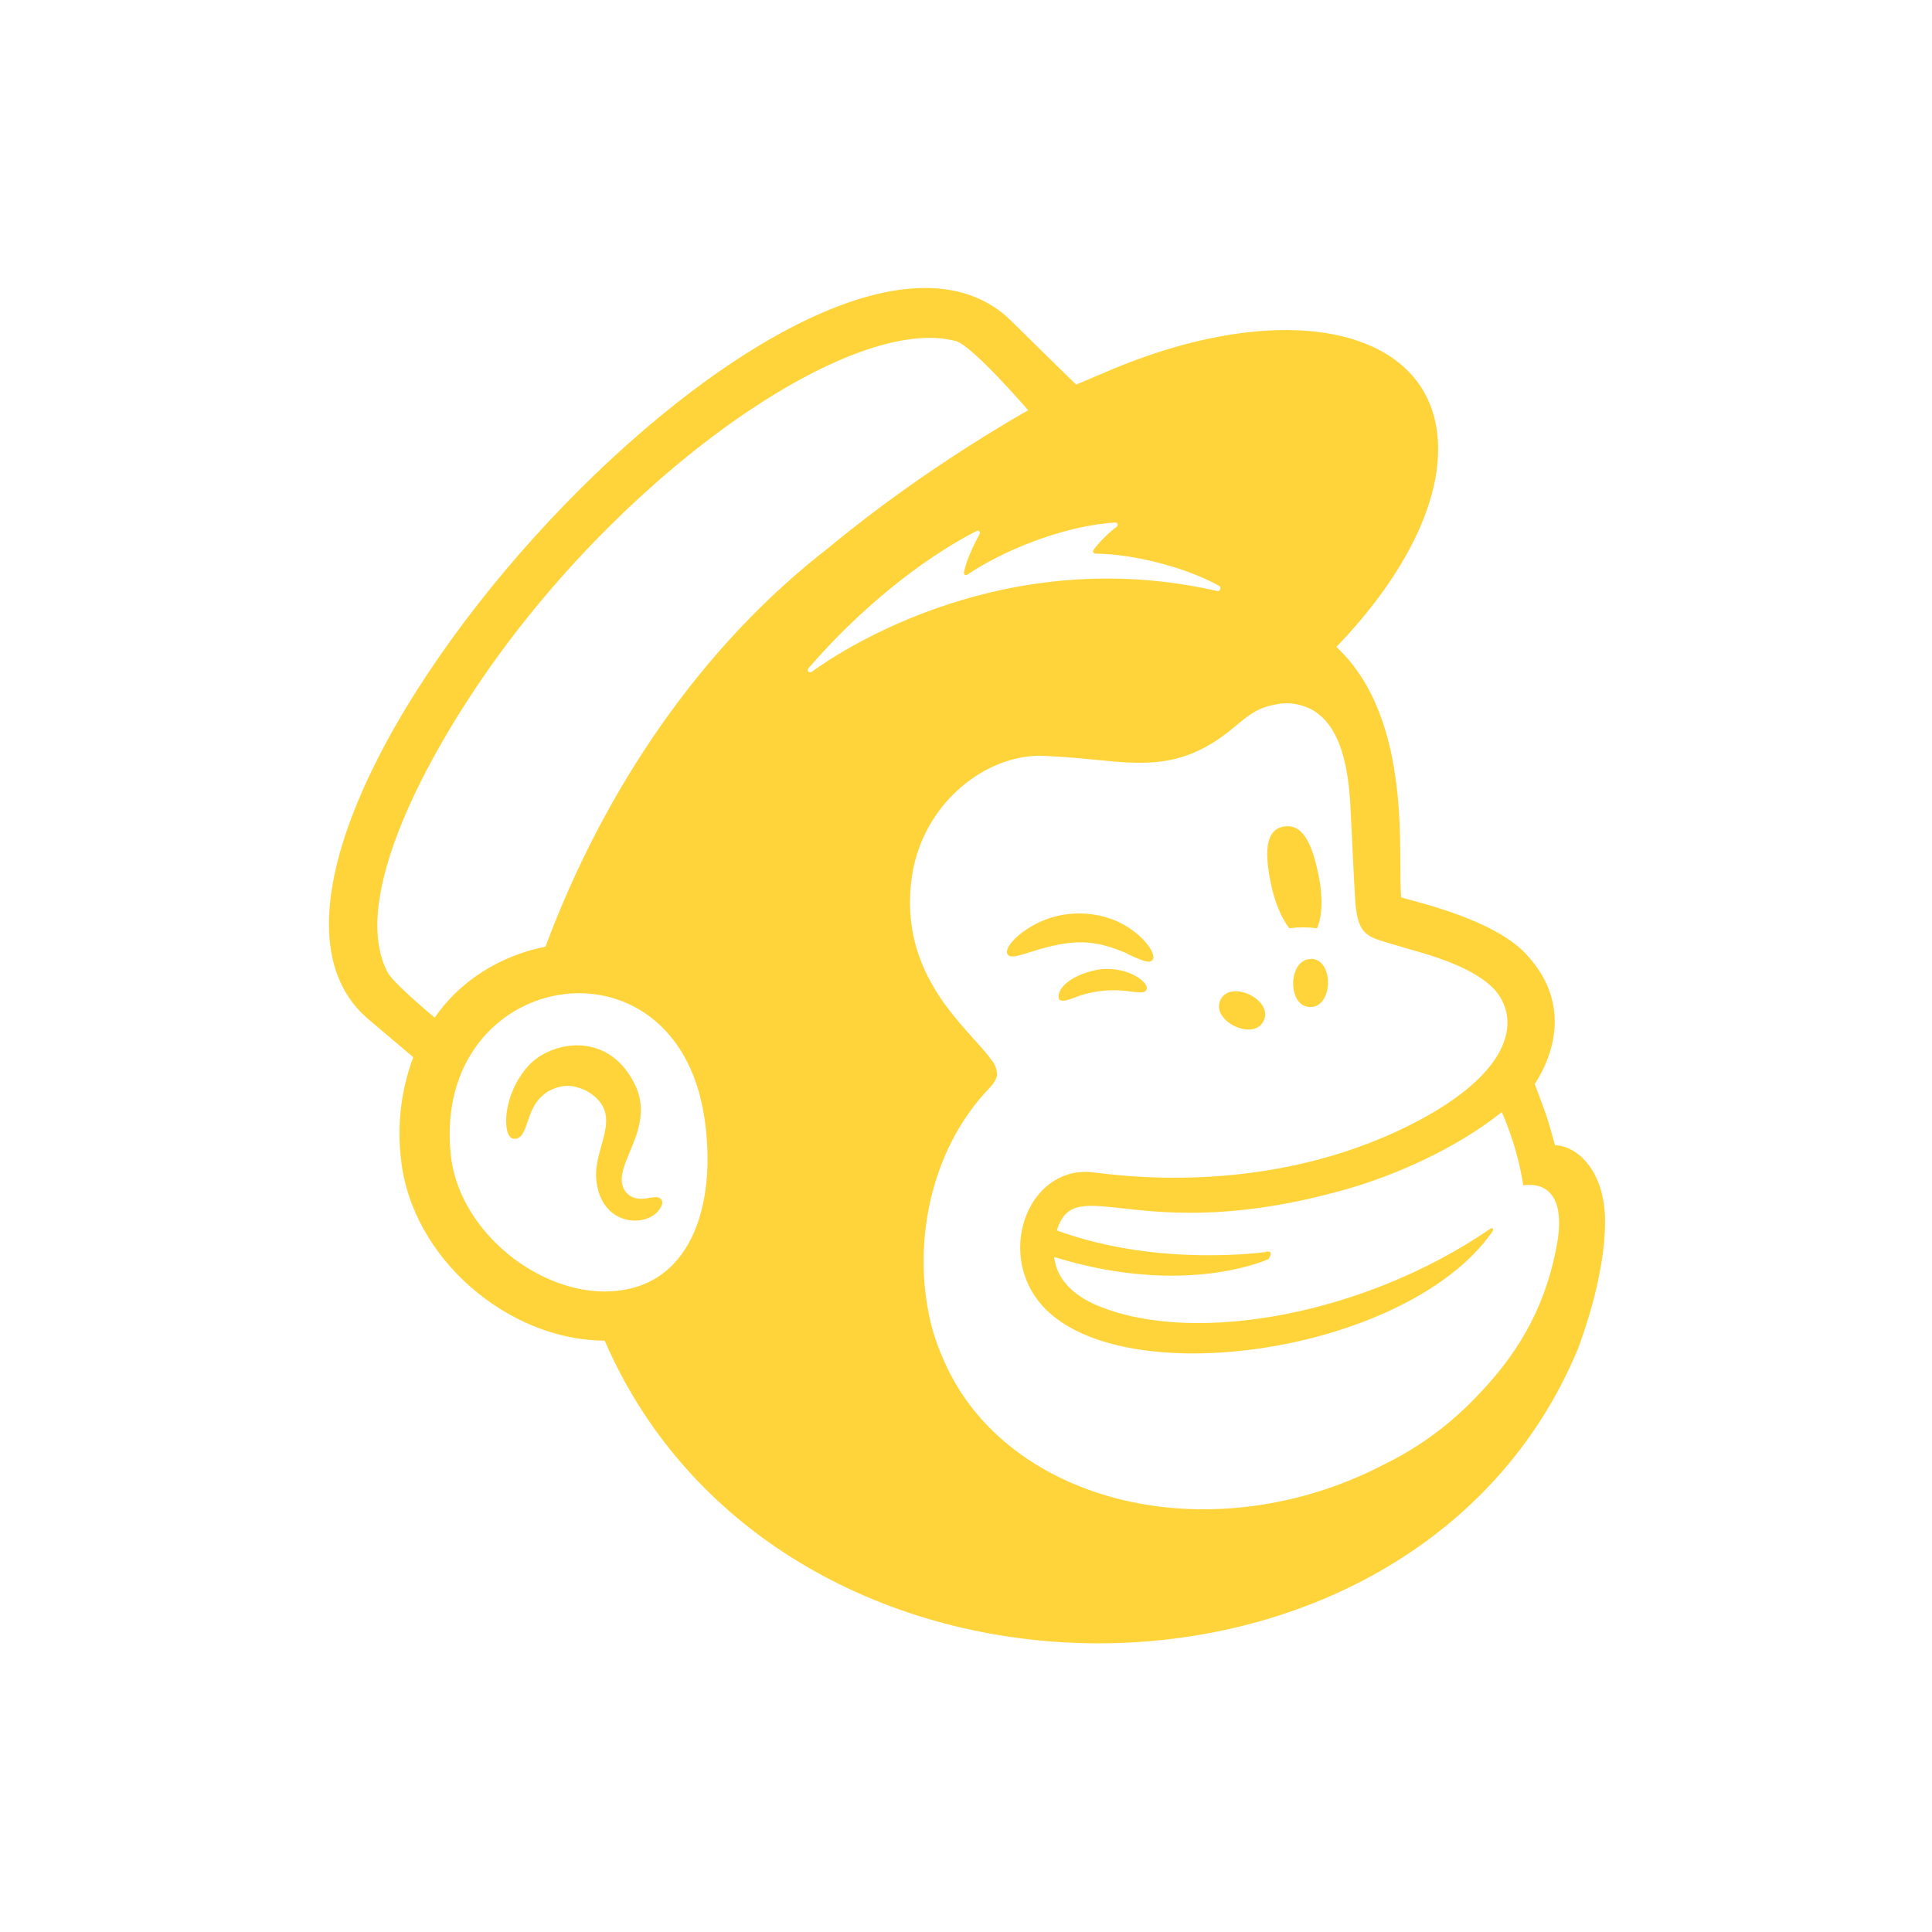
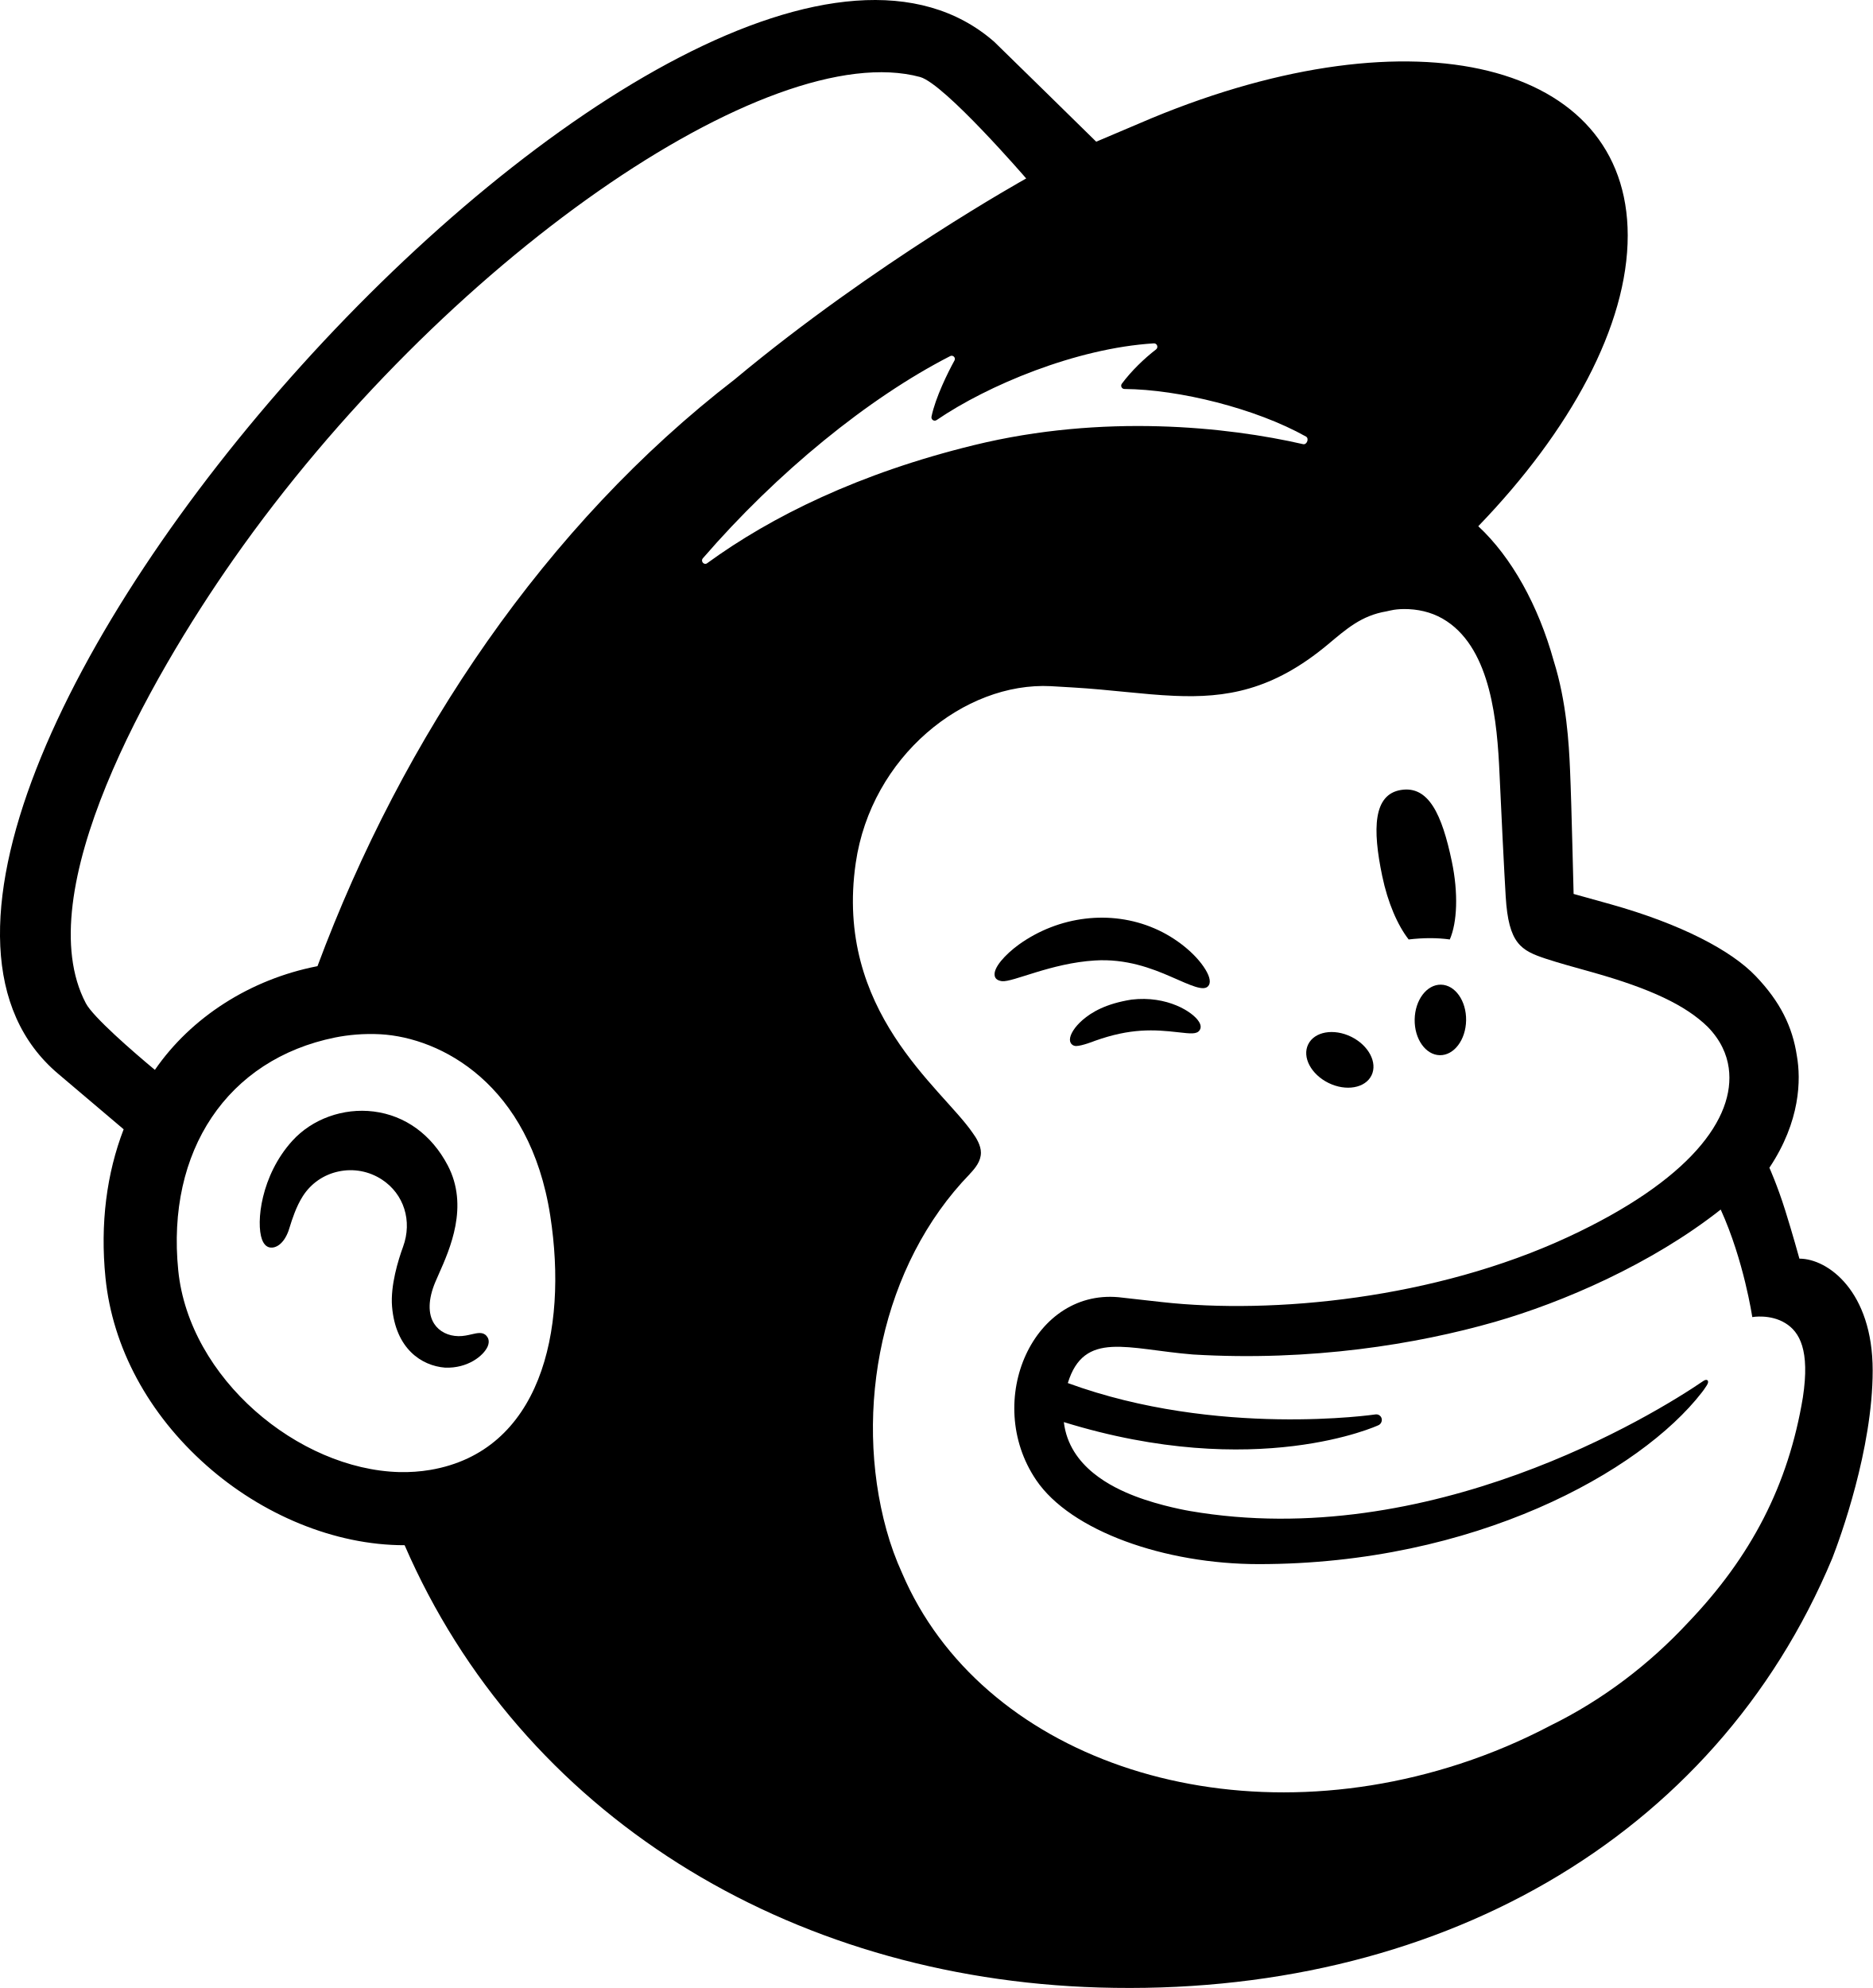
- <svg xmlns="http://www.w3.org/2000/svg" viewBox="0 0 640 640">
-   <path fill="rgb(255, 212, 59)" d="M427 307.5C430.1 307.1 433.2 307.1 436.3 307.5C438 303.7 438.3 297.1 436.8 289.9C434.6 279.2 431.5 272.8 425.3 273.8C419.1 274.8 418.8 282.5 421.1 293.2C422.4 299.2 424.6 304.3 427.1 307.5L427.1 307.5zM373.4 316C377.9 318 380.6 319.3 381.7 318.1C383.6 316.2 378.2 308.7 369.6 305C364.6 302.9 359.2 302.2 353.8 302.8C348.4 303.4 343.3 305.5 339 308.6C336 310.8 333.2 313.8 333.6 315.7C334.5 319.4 343.6 313 356.2 312.2C363.2 311.8 369 314 373.5 315.9L373.5 315.9zM364.4 321.1C355.3 322.5 349.4 327.6 350.9 331.2C351.8 331.5 352.1 332 356.1 330.4C362.1 328.1 368.5 327.5 374.8 328.5C377.7 328.8 379.1 329 379.7 328C381.2 325.8 374 320 364.3 321.1L364.3 321.1zM418.6 338.2C422 331.3 407.7 324.3 404.3 331.2C400.9 338.1 415.2 345.1 418.6 338.2L418.6 338.2zM434.3 317.7C426.6 317.6 426.3 333.5 434 333.6C441.7 333.7 442 317.8 434.3 317.6L434.3 317.6zM215.5 396.7C214.2 397 209.5 398.2 207 394.4C201.8 386.4 218.1 374 210 358.6C200.9 341.1 182.2 345.1 175 353.1C166.3 362.7 166.3 376.6 170 377.2C174.3 377.8 174.1 370.7 177.4 365.6C178.3 364.2 179.5 363 180.9 362C182.3 361 183.9 360.4 185.5 360C187.1 359.6 188.9 359.6 190.5 360C192.1 360.4 193.8 361 195.2 361.9C206.8 369.5 196.6 379.7 197.5 390.5C198.9 407.2 215.9 406.9 219.1 399.5C219.3 399.1 219.4 398.7 219.4 398.3C219.4 397.9 219.2 397.5 218.9 397.2C218.9 398.1 219.6 395.9 215.5 396.8L215.5 396.8zM515.2 379.6C511.9 367.9 512.6 370.4 508.4 359.1C510.8 355.4 523.7 335.1 505.3 315.8C494.9 304.9 471.4 299.3 464.2 297.3C462.7 285.9 468.8 238.6 442.7 214.3C463.5 192.7 476.5 169 476.4 148.6C476.3 109.4 428.2 97.6 369 122.1L356.5 127.4C356.4 127.4 333.8 105.1 333.4 104.8C265.9 45.9 54.6 280.7 122.1 337.7L136.9 350.2C132.9 360.9 131.5 372.4 132.8 383.7C136.2 417.1 168.8 444.1 200.3 444.1C258 577.2 468.2 577.4 522.6 447.1C524.3 442.6 531.7 422.5 531.7 404.7C531.7 386.9 521.6 379.4 515.2 379.4L515.2 379.4zM199.2 427.8C176.4 427.2 151.7 406.7 149.3 382.3C143.1 321 223.6 307 233.3 370C237.8 399.6 228.6 428.5 199.2 427.8L199.2 427.8zM180.7 313.6C165.5 316.6 152.2 325.1 144 337.1C139.1 333 130 325.1 128.4 322.1C115.4 297.3 142.6 249.1 161.7 221.9C208.8 154.7 282.6 103.8 316.7 113C322.2 114.6 340.6 135.9 340.6 135.9C340.6 135.9 306.5 154.8 274.8 181.2C232.2 214 200 261.7 180.7 313.6zM419.6 414.7C419.6 414.7 383.9 420 350.1 407.6C356.3 387.4 377.1 413.7 446.5 393.8C461.8 389.4 481.9 380.8 497.5 368.4C500.9 376.2 503.3 384.3 504.6 392.7C508.3 392 518.8 392.2 516 410.8C512.7 430.7 504.3 446.8 490.1 461.6C481.2 471.2 470.7 479.1 458.9 484.9C452.4 488.3 445.6 491.2 438.6 493.5C385.1 511 330.3 491.8 312.6 450.5C311.2 447.4 310 444.1 309 440.8C301.5 413.6 307.9 381 327.8 360.4C329 359.1 330.3 357.5 330.3 355.6C330.1 353.9 329.5 352.3 328.4 351.1C321.4 341 297.2 323.7 302.1 290.3C305.6 266.3 326.6 249.4 346.2 250.4L351.2 250.7C359.7 251.2 367.1 252.3 374.1 252.6C385.8 253.1 396.3 251.4 408.7 241C412.9 237.5 416.3 234.5 422 233.5C424.3 232.9 426.7 232.8 429 233.2C431.3 233.6 433.6 234.4 435.6 235.7C445.6 242.3 447 258.4 447.5 270.2C447.8 276.9 448.6 293.2 448.9 297.8C449.5 308.5 452.3 310 458 311.8C461.2 312.8 464.2 313.6 468.5 314.9C481.7 318.6 489.5 322.4 494.5 327.2C497 329.7 498.7 333 499.2 336.5C500.8 347.9 490.4 361.9 462.9 374.7C416.2 396.4 369.2 389.1 362.4 388.4C342.2 385.7 330.8 411.7 342.9 429.5C365.5 462.9 465.3 449.5 494.3 408.1C495 407.1 494.4 406.5 493.6 407.1C451.8 435.7 396.5 445.3 365.1 433.1C360.3 431.3 350.4 426.7 349.2 416.4C392.8 429.9 420.2 417.1 420.2 417.1C420.2 417.1 422.2 414.3 419.6 414.6zM267.7 221.5C284.4 202.1 305.1 185.3 323.5 175.9C323.6 175.8 323.8 175.8 324 175.8C324.2 175.8 324.3 175.9 324.4 176C324.5 176.1 324.6 176.3 324.6 176.4C324.6 176.5 324.6 176.7 324.5 176.9C323 179.6 320.2 185.2 319.3 189.6C319.3 189.7 319.3 189.9 319.3 190C319.3 190.1 319.5 190.3 319.6 190.4C319.7 190.5 319.9 190.5 320 190.5C320.1 190.5 320.3 190.5 320.4 190.4C331.9 182.6 351.9 174.2 369.4 173.1C369.6 173.1 369.7 173.1 369.9 173.2C370.1 173.3 370.1 173.4 370.2 173.6C370.3 173.8 370.3 173.9 370.2 174.1C370.1 174.3 370.1 174.4 369.9 174.5C367 176.7 364.4 179.3 362.2 182.2C362.1 182.3 362.1 182.4 362.1 182.6C362.1 182.8 362.1 182.9 362.2 183C362.3 183.1 362.4 183.2 362.5 183.3C362.6 183.4 362.7 183.4 362.9 183.4C375.2 183.5 392.6 187.8 403.9 194.1C404.7 194.5 404.1 196 403.3 195.8C333.8 179.9 280.2 214.3 268.8 222.6C268.6 222.7 268.5 222.7 268.3 222.7C268.1 222.7 268 222.6 267.8 222.5C267.6 222.4 267.6 222.2 267.6 222C267.6 221.8 267.7 221.6 267.8 221.5L267.7 221.5z" />
+ <svg xmlns="http://www.w3.org/2000/svg" viewBox="0 0 230.81 244.96" fill="currentColor">
+   <path d="M173.62,115.76c1.79-0.21,3.5-0.22,5.07,0c0.91-2.09,1.07-5.69,0.25-9.61c-1.22-5.83-2.87-9.36-6.27-8.81 c-3.41,0.55-3.53,4.77-2.31,10.6C171.04,111.22,172.26,114.02,173.62,115.76z" />
+   <path d="M144.37,120.37c2.44,1.07,3.94,1.78,4.52,1.16c0.38-0.39,0.26-1.12-0.32-2.07c-1.2-1.96-3.68-3.96-6.3-5.07 c-5.37-2.31-11.77-1.54-16.71,2.01c-1.63,1.19-3.18,2.85-2.96,3.85c0.07,0.33,0.32,0.57,0.89,0.65 c1.34,0.15,6.04-2.22,11.45-2.55C138.77,118.11,141.93,119.3,144.37,120.37z" />
+   <path d="M139.47,123.17c-3.17,0.5-4.93,1.55-6.05,2.52c-0.96,0.84-1.55,1.77-1.55,2.42c0,0.31,0.14,0.49,0.24,0.58 c0.14,0.13,0.32,0.2,0.52,0.2c0.72,0,2.32-0.64,2.32-0.64c4.42-1.58,7.33-1.39,10.22-1.06c1.6,0.18,2.35,0.28,2.7-0.27 c0.1-0.16,0.23-0.5-0.09-1.01C147.05,124.69,143.84,122.65,139.47,123.17z" />
+   <path d="M163.74,133.44c2.16,1.06,4.53,0.64,5.3-0.93c0.77-1.57-0.35-3.7-2.5-4.76c-2.16-1.06-4.53-0.64-5.3,0.93 C160.46,130.25,161.59,132.38,163.74,133.44z" />
+   <path d="M177.6,121.33c-1.75-0.03-3.2,1.89-3.24,4.29c-0.04,2.4,1.35,4.37,3.1,4.4c1.75,0.03,3.2-1.89,3.24-4.29 C180.74,123.33,179.35,121.36,177.6,121.33z" />
+   <path d="M59.98,164.63c-0.44-0.55-1.15-0.38-1.84-0.22c-0.48,0.11-1.03,0.24-1.63,0.23c-1.29-0.02-2.38-0.58-2.99-1.52 c-0.8-1.22-0.75-3.05,0.13-5.14c0.12-0.28,0.26-0.59,0.41-0.94c1.4-3.15,3.76-8.42,1.12-13.45c-1.99-3.78-5.23-6.14-9.12-6.63 c-3.74-0.47-7.59,0.91-10.04,3.62c-3.87,4.27-4.48,10.09-3.73,12.14c0.27,0.75,0.7,0.96,1.02,1c0.66,0.09,1.63-0.39,2.24-2.03 c0.04-0.12,0.1-0.3,0.17-0.53c0.27-0.87,0.78-2.49,1.61-3.78c1-1.56,2.56-2.64,4.39-3.03c1.86-0.4,3.77-0.04,5.36,1 c2.71,1.78,3.76,5.1,2.6,8.27c-0.6,1.64-1.57,4.78-1.36,7.36c0.43,5.22,3.64,7.31,6.53,7.54c2.8,0.11,4.76-1.47,5.26-2.62 C60.39,165.22,60.14,164.81,59.98,164.63z" />
+   <path d="M221.78,155.09c-0.11-0.38-0.8-2.92-1.76-5.98c-0.96-3.06-1.94-5.22-1.94-5.22c3.83-5.74,3.9-10.87,3.39-13.77 c-0.54-3.6-2.04-6.67-5.07-9.84c-3.02-3.17-9.2-6.42-17.89-8.86c-0.99-0.28-4.27-1.18-4.56-1.27 c-0.02-0.19-0.24-10.74-0.44-15.28c-0.14-3.28-0.43-8.39-2.01-13.43c-1.89-6.82-5.19-12.78-9.3-16.6 c11.35-11.76,18.43-24.72,18.42-35.84c-0.03-21.38-26.29-27.85-58.65-14.45c-0.03,0.01-6.81,2.89-6.86,2.91 c-0.03-0.03-12.39-12.16-12.58-12.32C85.65-27.04-29.7,101.18,7.18,132.32l8.06,6.83c-2.09,5.42-2.91,11.62-2.24,18.29 c0.86,8.57,5.28,16.79,12.45,23.13c6.8,6.03,15.74,9.84,24.42,9.83c14.35,33.07,47.14,53.36,85.59,54.5 c41.24,1.23,75.86-18.13,90.37-52.89c0.95-2.44,4.98-13.43,4.98-23.14C230.81,159.13,225.3,155.09,221.78,155.09z M53.04,181.12 c-1.25,0.21-2.53,0.3-3.82,0.27c-12.46-0.33-25.91-11.55-27.25-24.85c-1.48-14.7,6.03-26.01,19.33-28.7 c1.59-0.32,3.51-0.51,5.58-0.4c7.45,0.41,18.43,6.13,20.94,22.36C70.05,164.18,66.52,178.82,53.04,181.12z M39.13,119.05 c-8.28,1.61-15.58,6.3-20.04,12.78c-2.67-2.22-7.64-6.53-8.51-8.21c-7.12-13.53,7.77-39.83,18.18-54.68 c25.72-36.7,66-64.49,84.65-59.45c3.03,0.86,13.07,12.5,13.07,12.5s-18.64,10.34-35.93,24.76 C67.27,64.69,49.67,90.76,39.13,119.05z M169.88,175.62c0.27-0.11,0.46-0.42,0.43-0.73c-0.04-0.38-0.38-0.65-0.75-0.61 c0,0-19.51,2.89-37.95-3.86c2.01-6.53,7.35-4.17,15.42-3.52c14.55,0.87,27.58-1.26,37.22-4.02c8.35-2.4,19.31-7.12,27.83-13.84 c2.87,6.31,3.89,13.25,3.89,13.25s2.22-0.4,4.08,0.75c1.76,1.08,3.04,3.33,2.16,9.13c-1.79,10.85-6.4,19.66-14.15,27.76 c-4.72,5.08-10.45,9.5-17,12.71c-3.48,1.83-7.19,3.41-11.1,4.69c-29.22,9.54-59.13-0.95-68.77-23.48 c-0.77-1.69-1.42-3.47-1.93-5.32c-4.11-14.85-0.62-32.66,10.28-43.88c0,0,0,0,0-0.01c0.67-0.71,1.36-1.55,1.36-2.61 c0-0.89-0.56-1.82-1.05-2.48c-3.81-5.53-17.03-14.96-14.38-33.21c1.9-13.11,13.37-22.34,24.06-21.79 c0.9,0.05,1.81,0.1,2.71,0.16c4.63,0.27,8.67,0.87,12.49,1.03c6.38,0.28,12.12-0.65,18.92-6.32c2.29-1.91,4.13-3.57,7.24-4.09 c0.33-0.06,1.14-0.35,2.77-0.27c1.66,0.09,3.24,0.54,4.66,1.49c5.45,3.63,6.22,12.41,6.5,18.83c0.16,3.67,0.6,12.54,0.76,15.09 c0.35,5.82,1.88,6.65,4.97,7.67c1.74,0.57,3.36,1,5.74,1.67c7.21,2.03,11.49,4.08,14.19,6.72c1.61,1.65,2.36,3.4,2.59,5.07 c0.85,6.2-4.82,13.87-19.82,20.83c-16.4,7.61-36.3,9.54-50.05,8.01c-1.05-0.12-4.8-0.54-4.82-0.54 c-11-1.48-17.27,12.73-10.67,22.47c4.25,6.28,15.84,10.36,27.43,10.36c26.58,0,47.01-11.35,54.61-21.15 c0.23-0.29,0.25-0.33,0.61-0.87c0.37-0.56,0.07-0.87-0.4-0.56c-6.21,4.25-33.79,21.11-63.28,16.04c0,0-3.58-0.59-6.86-1.86 c-2.6-1.01-8.04-3.51-8.7-9.1C154.89,182.58,169.88,175.62,169.88,175.62z M132.17,171.17 C132.17,171.17,132.18,171.17,132.17,171.17c0.01,0.01,0.01,0.01,0.01,0.02C132.18,171.18,132.18,171.17,132.17,171.17z M86.63,68.79c9.14-10.57,20.4-19.75,30.48-24.91c0.35-0.18,0.72,0.2,0.53,0.54c-0.8,1.45-2.34,4.55-2.83,6.91 c-0.08,0.37,0.32,0.64,0.63,0.43c6.27-4.28,17.19-8.86,26.76-9.45c0.41-0.03,0.61,0.5,0.28,0.75c-1.46,1.12-3.05,2.66-4.21,4.22 c-0.2,0.27-0.01,0.65,0.32,0.65c6.72,0.05,16.2,2.4,22.37,5.86c0.42,0.23,0.12,1.04-0.35,0.94c-9.34-2.14-24.64-3.77-40.53,0.11 c-14.18,3.46-25.01,8.8-32.91,14.55C86.79,69.69,86.31,69.17,86.63,68.79z" />
</svg>
